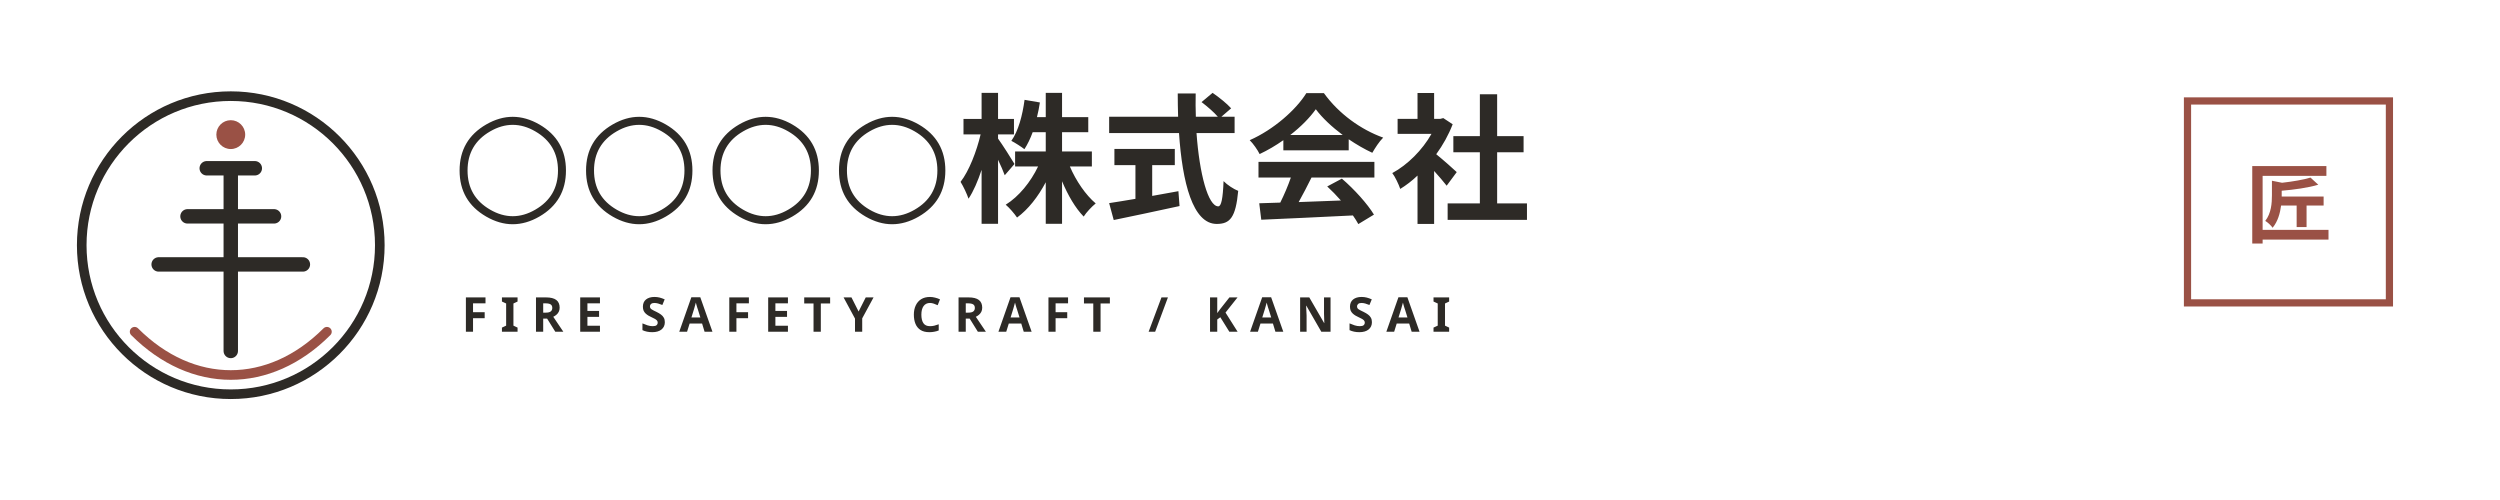
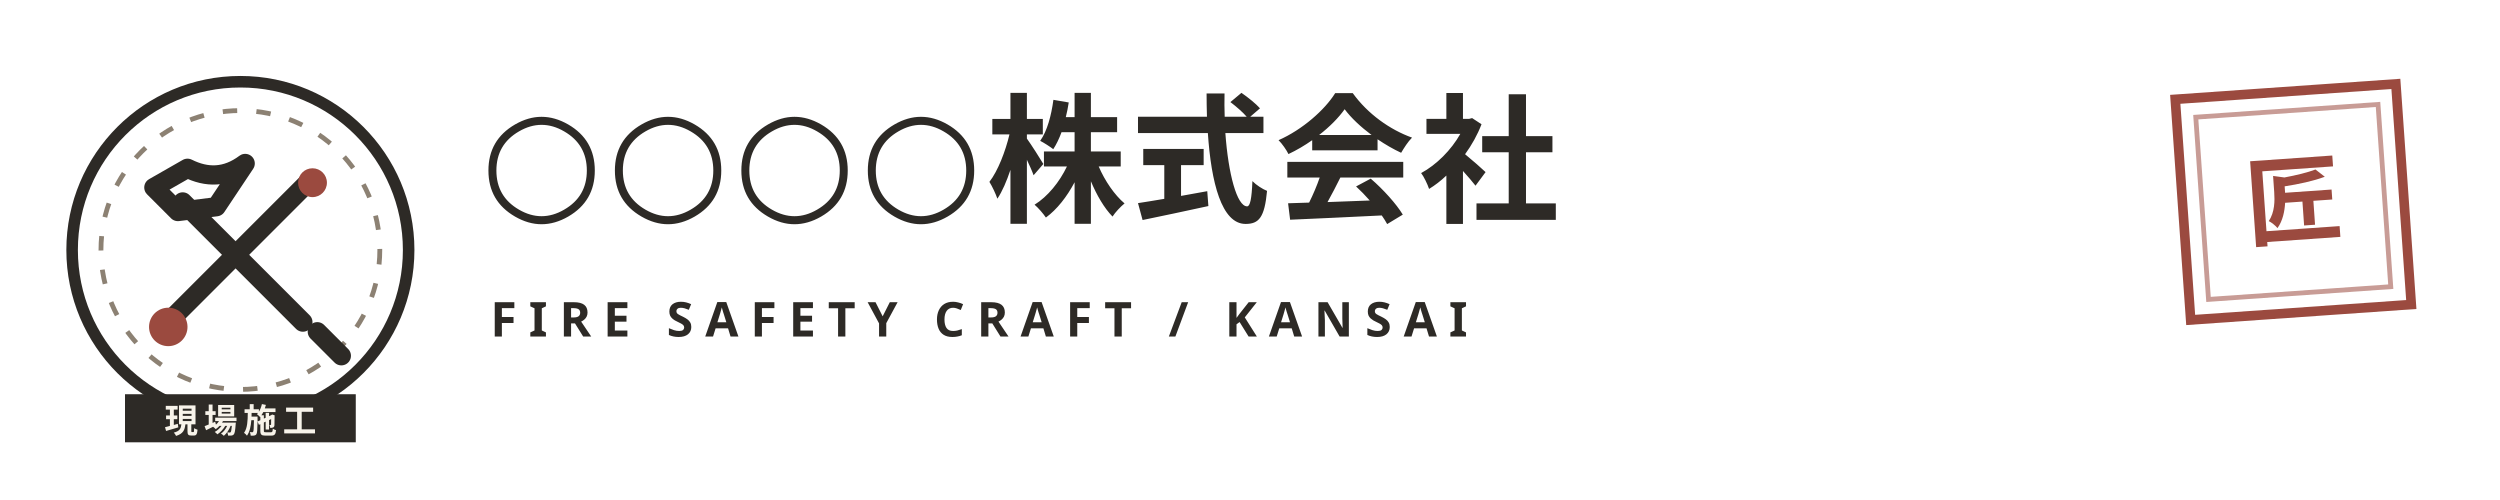
<svg xmlns="http://www.w3.org/2000/svg" viewBox="0 0 520 104" role="img" aria-labelledby="title desc">
  <rect width="520" height="104" fill="none" />
-   <g transform="translate(8 11)" fill="none" stroke="#2d2a26" stroke-linecap="round" stroke-linejoin="round">
-     <circle cx="40" cy="40" r="31" stroke-width="2" />
-     <path d="M25 44h30M31 34h18M35 24h10M40 24v38" stroke-width="3" />
-     <circle cx="40" cy="17" r="3" fill="#9a5145" stroke="none" />
-     <path d="M20 58c6 6 13 9 20 9s14-3 20-9" stroke="#9a5145" stroke-width="2" />
+   <g transform="translate(8 10)">
+     <circle cx="42" cy="42" r="35" fill="none" stroke="#2d2a26" stroke-width="2.4" />
+     <circle cx="42" cy="42" r="29" fill="none" stroke="#8c8173" stroke-width="1" stroke-dasharray="3 4" />
+     <g fill="none" stroke="#2d2a26" stroke-width="4" stroke-linecap="round" stroke-linejoin="round">
+       <path d="M27 57L56 28" />
+       <path d="M31 25c4 2 8 2 12-1l-6 9-8 1-5-5z" />
+       <path d="M55 57L30 32" />
+       <path d="M58 59l5 5" />
+     </g>
+     <circle cx="27" cy="58" r="4" fill="#9b4a3f" />
+     <circle cx="57" cy="28" r="3" fill="#9b4a3f" />
+     <rect x="18" y="72" width="48" height="10" fill="#2d2a26" />
+     <text x="42" y="80" text-anchor="middle" fill="#f7f3ea" font-family="'Yu Gothic','Hiragino Kaku Gothic ProN',Meiryo,sans-serif" font-size="7" font-weight="700" letter-spacing="1.2">現場施工</text>
  </g>
  <g fill="#2d2a26">
-     <text x="94" y="43" font-family="'Yu Mincho','Hiragino Mincho ProN',serif" font-size="29" font-weight="600" letter-spacing="1">○○○○株式会社</text>
-     <text x="96" y="69" font-family="'Yu Gothic','Hiragino Kaku Gothic ProN',Meiryo,sans-serif" font-size="10" font-weight="700" letter-spacing="2.6">FIRE SAFETY CRAFT / KANSAI</text>
+     <text x="100" y="43" font-family="'Yu Mincho','Hiragino Mincho ProN',serif" font-size="29" font-weight="600" letter-spacing="1">○○○○株式会社</text>
+     <text x="102" y="70" font-family="'Yu Gothic','Hiragino Kaku Gothic ProN',Meiryo,sans-serif" font-size="10" font-weight="700" letter-spacing="2.5">FIRE SAFETY CRAFT / KANSAI</text>
  </g>
-   <rect x="455" y="21" width="42" height="42" fill="none" stroke="#9a5145" stroke-width="1.5" />
-   <text x="476" y="49" text-anchor="middle" fill="#9a5145" font-family="'Yu Mincho','Hiragino Mincho ProN',serif" font-size="18" font-weight="600">匠</text>
+   <g transform="translate(454 19) rotate(-4 23 23)">
+     <rect x="0" y="0" width="46" height="46" fill="none" stroke="#9b4a3f" stroke-width="2" />
+     <rect x="4" y="4" width="38" height="38" fill="none" stroke="#9b4a3f" stroke-width="1" opacity=".55" />
+     <text x="23" y="30" text-anchor="middle" fill="#9b4a3f" font-family="'Yu Mincho','Hiragino Mincho ProN',serif" font-size="20" font-weight="600">匠</text>
+   </g>
</svg>
